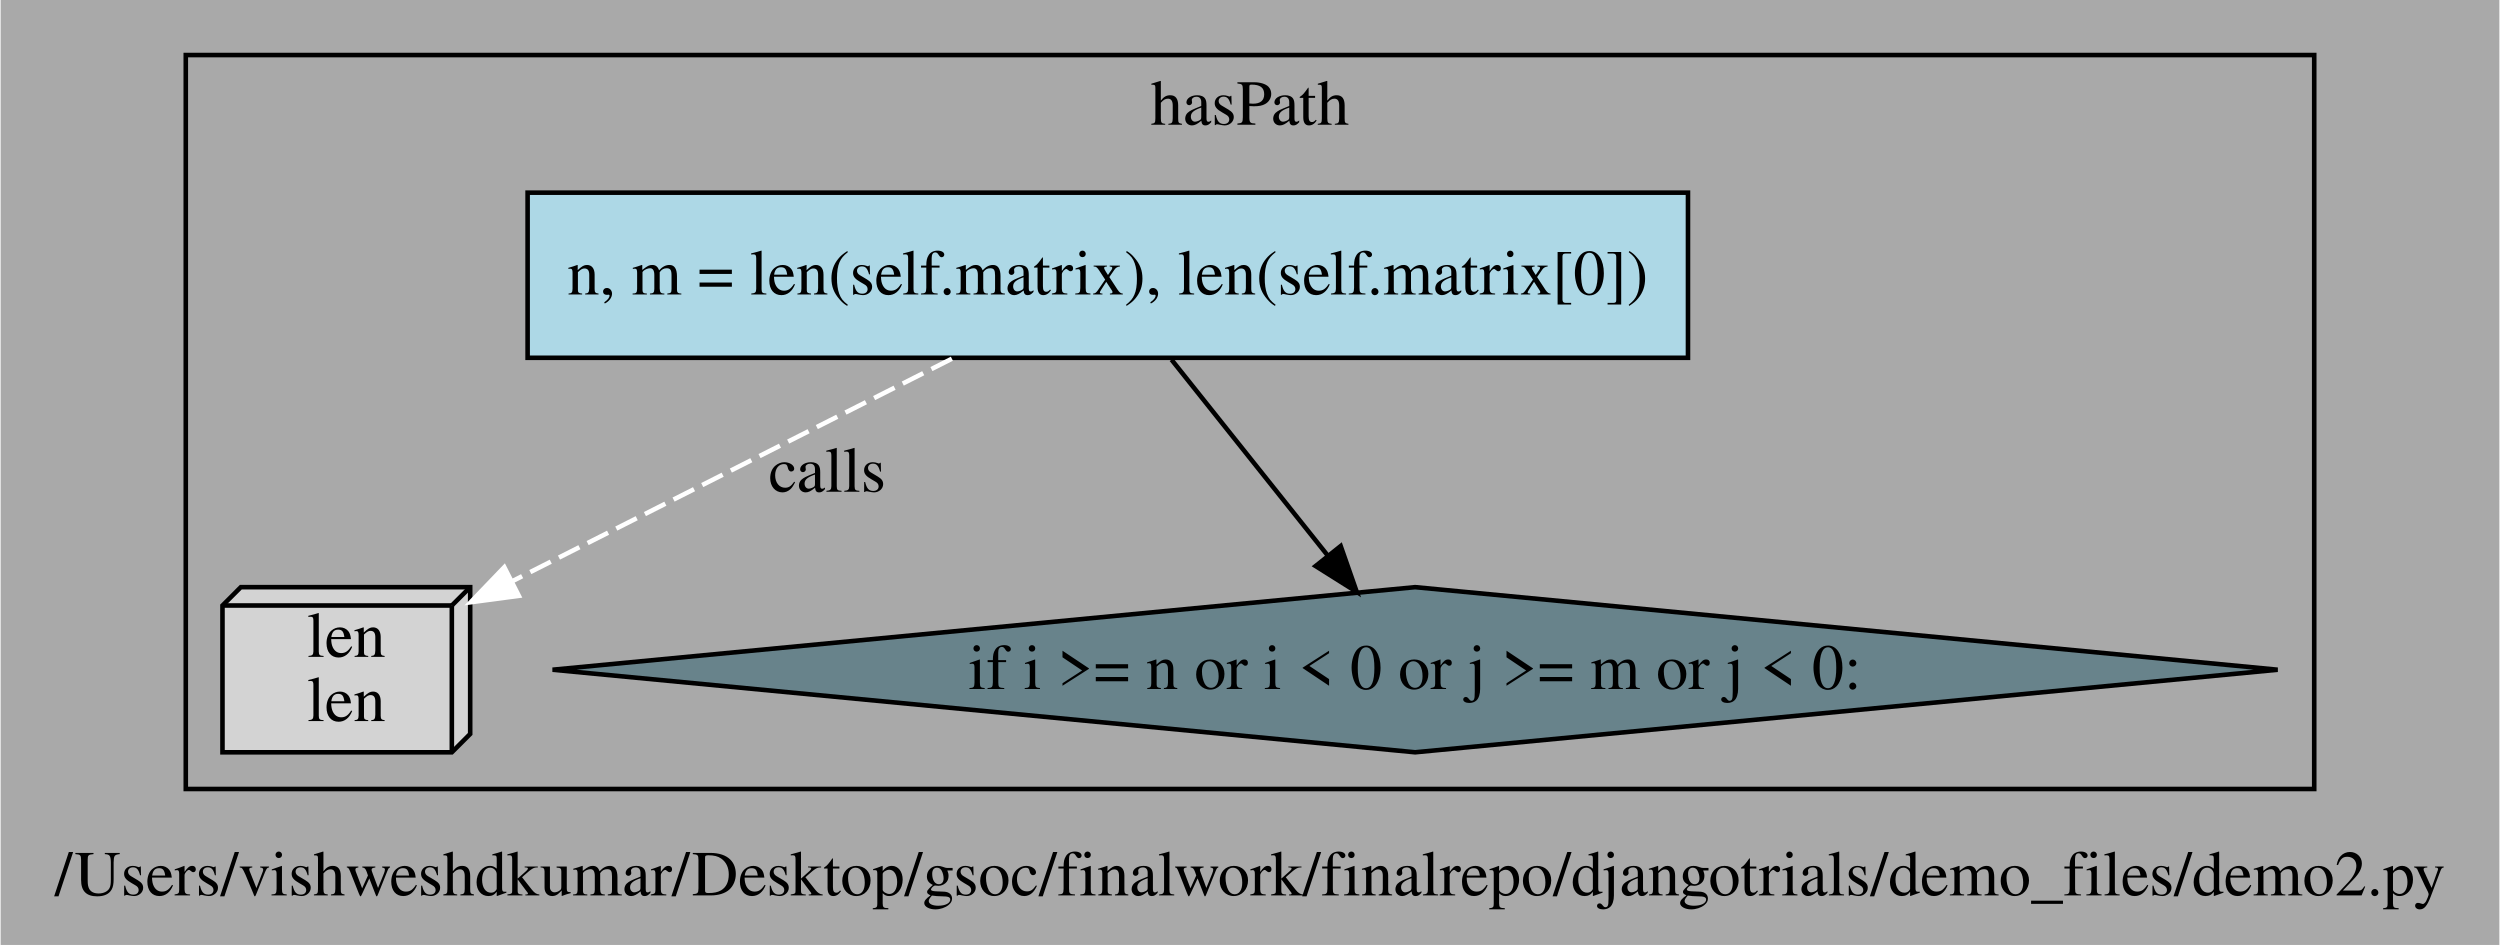
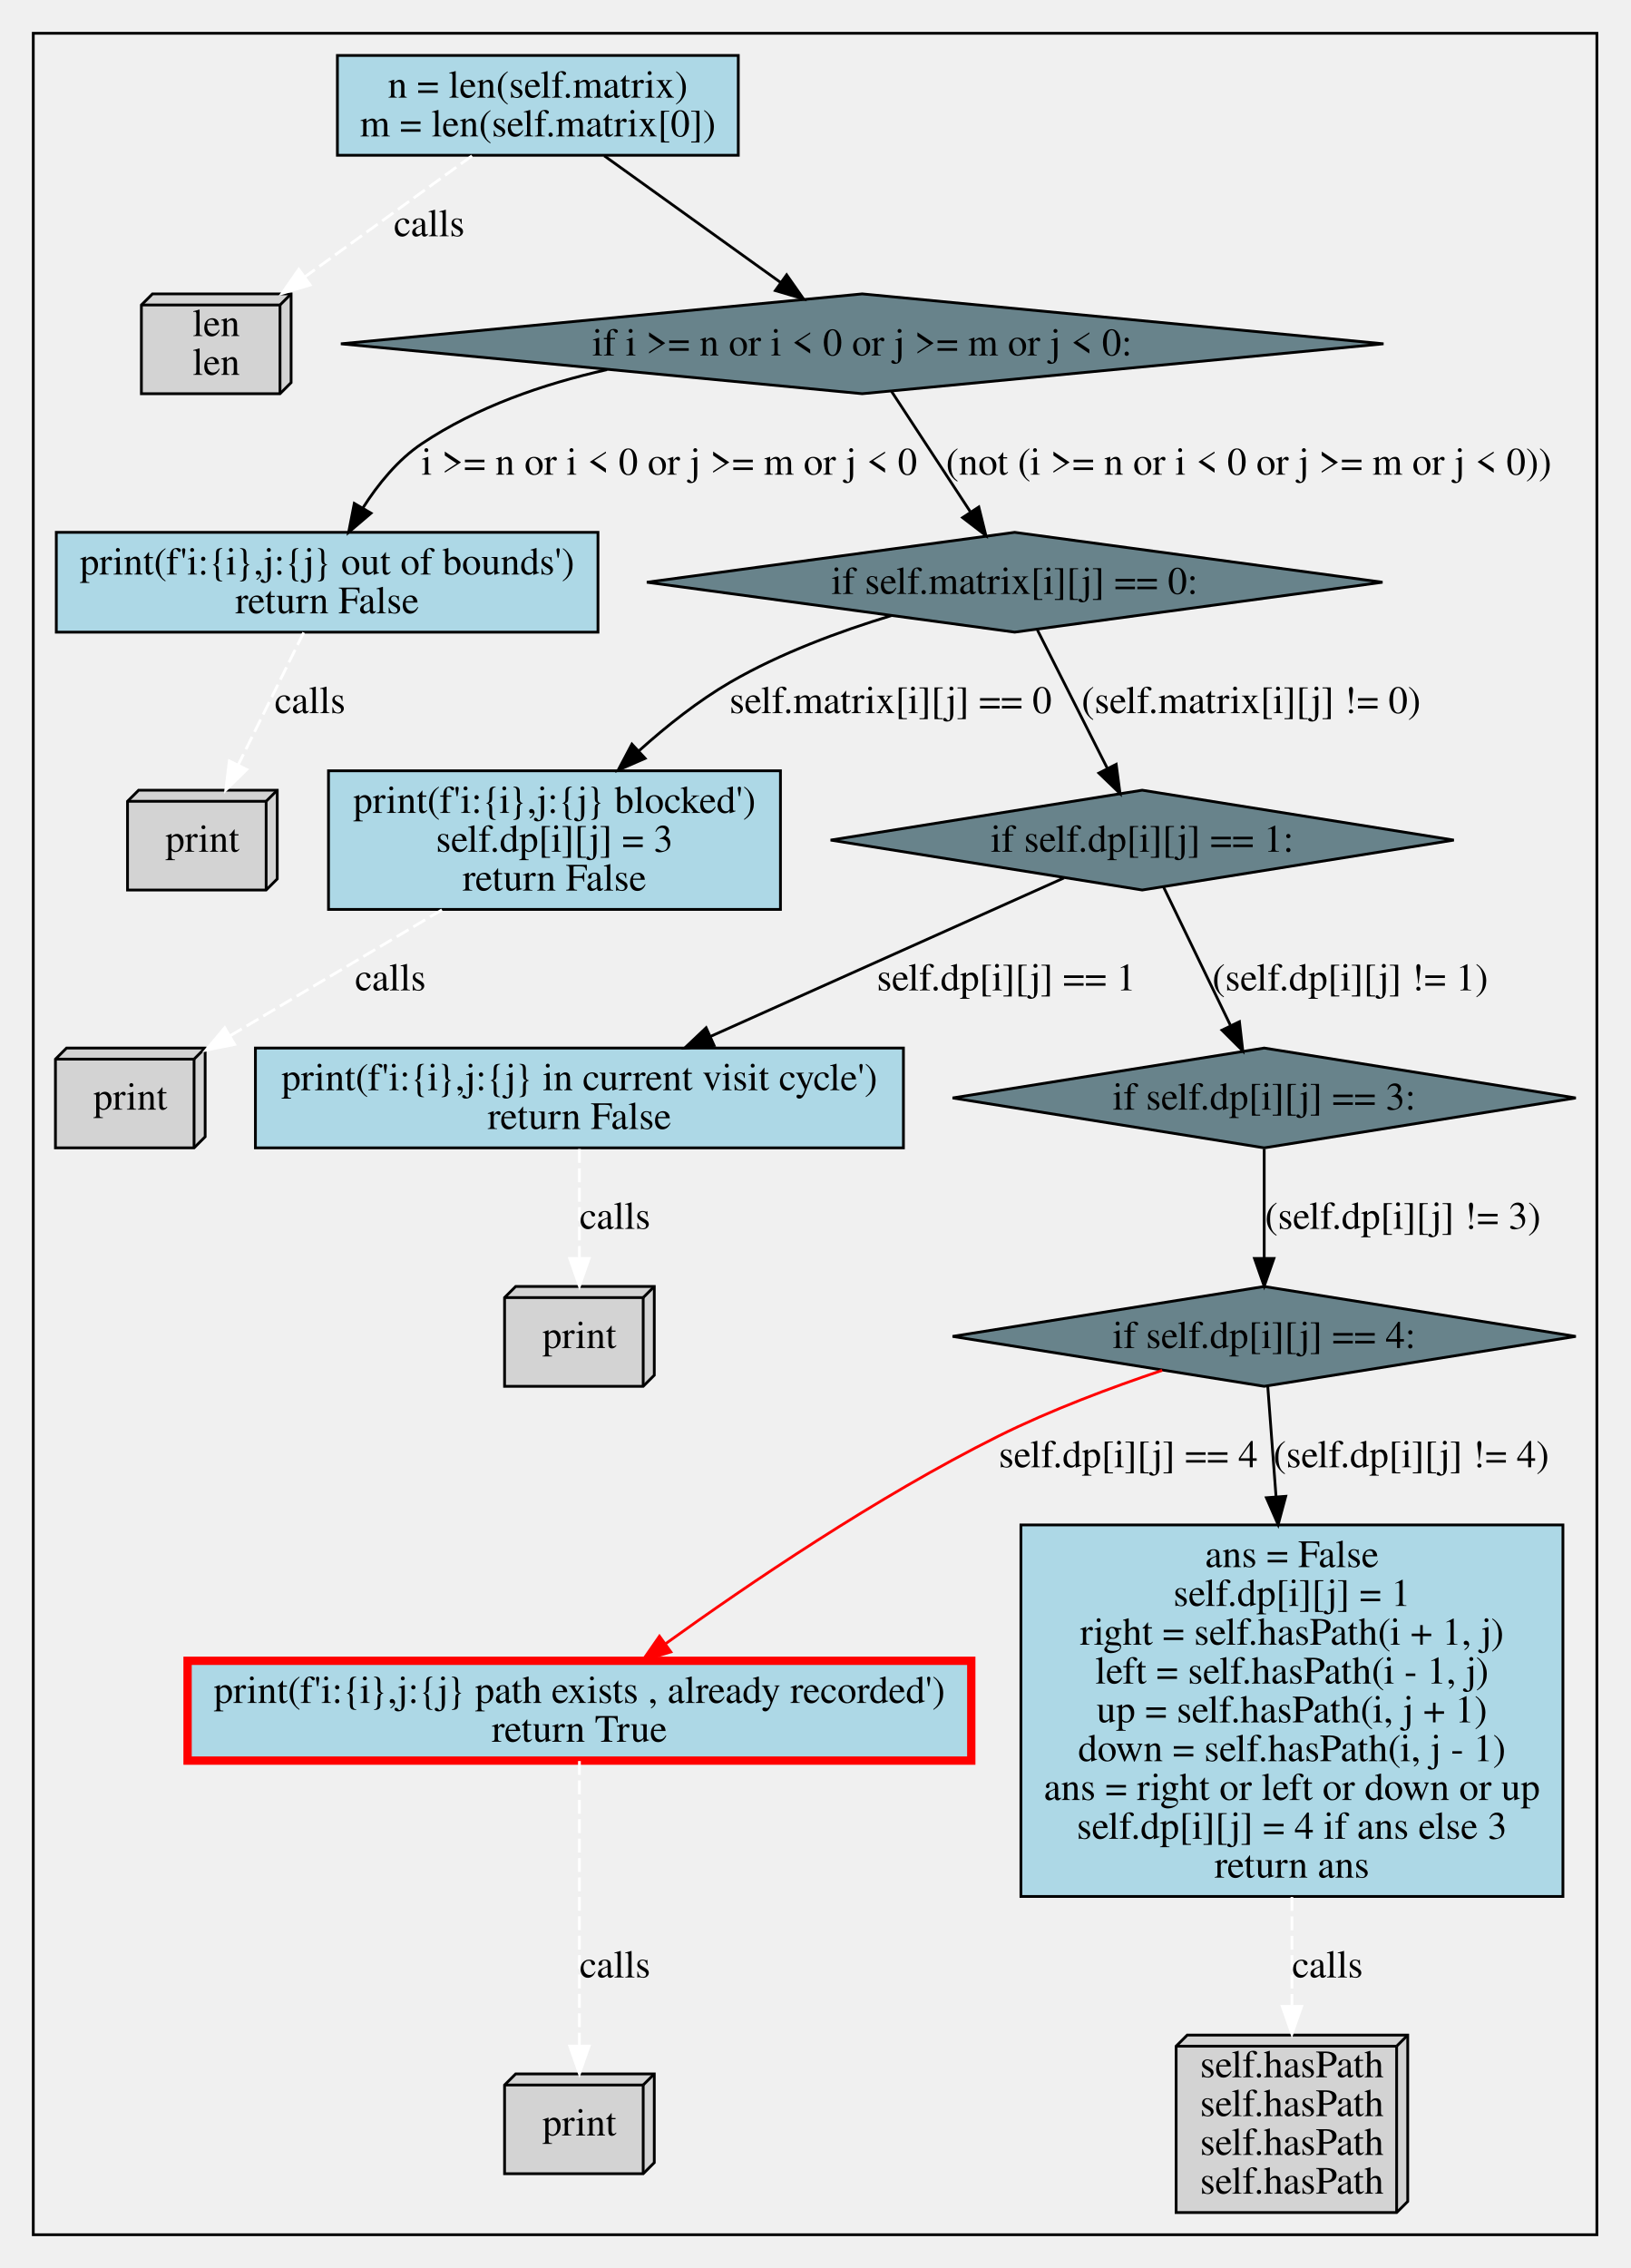
- <svg xmlns="http://www.w3.org/2000/svg" width="545pt" height="206pt" viewBox="0.00 0.00 544.66 206.00">
-   <g id="graph0" class="graph" transform="scale(1 1) rotate(0) translate(4 202)">
-     <polygon fill="darkgray" stroke="transparent" points="-4,4 -4,-202 540.66,-202 540.66,4 -4,4" />
-     <text text-anchor="middle" x="268.33" y="-6.8" font-family="Times,serif" font-size="14.00">/Users/vishweshdkumar/Desktop/gsoc/finalwork/finalrepo/djangotrials/demo_files/demo2.py</text>
+ <svg xmlns="http://www.w3.org/2000/svg" width="588pt" height="818pt" viewBox="0.00 0.00 588.00 818.00">
+   <g id="graph0" class="graph" transform="scale(1 1) rotate(0) translate(4 814)">
    <g id="clust1" class="cluster">
-       <polygon fill="darkgray" stroke="black" points="36.33,-30 36.33,-190 500.33,-190 500.33,-30 36.33,-30" />
-       <text text-anchor="middle" x="268.33" y="-174.8" font-family="Times,serif" font-size="14.00">hasPath</text>
+       <polygon fill="transparent" stroke="black" points="8,-8 8,-802 572,-802 572,-8 8,-8" />
    </g>
    <g id="node1" class="node">
-       <polygon fill="lightblue" stroke="black" points="363.81,-160 110.85,-160 110.85,-124 363.81,-124 363.81,-160" />
-       <text text-anchor="middle" x="237.33" y="-137.8" font-family="Times,serif" font-size="14.00">n, m = len(self.matrix), len(self.matrix[0])</text>
+       <polygon fill="lightblue" stroke="black" points="262.3,-794 117.7,-794 117.7,-758 262.3,-758 262.3,-794" />
+       <text text-anchor="middle" x="190" y="-778.8" font-family="Times,serif" font-size="14.00">n = len(self.matrix)</text>
+       <text text-anchor="middle" x="190" y="-764.8" font-family="Times,serif" font-size="14.00">m = len(self.matrix[0])</text>
    </g>
    <g id="node2" class="node">
-       <polygon fill="lightgrey" stroke="black" points="98.33,-74 48.33,-74 44.33,-70 44.33,-38 94.33,-38 98.33,-42 98.33,-74" />
-       <polyline fill="none" stroke="black" points="94.33,-70 44.33,-70 " />
-       <polyline fill="none" stroke="black" points="94.33,-70 94.33,-38 " />
-       <polyline fill="none" stroke="black" points="94.33,-70 98.33,-74 " />
-       <text text-anchor="middle" x="71.33" y="-58.8" font-family="Times,serif" font-size="14.00">len</text>
-       <text text-anchor="middle" x="71.33" y="-44.8" font-family="Times,serif" font-size="14.00">len</text>
+       <polygon fill="lightgrey" stroke="black" points="101,-708 51,-708 47,-704 47,-672 97,-672 101,-676 101,-708" />
+       <polyline fill="none" stroke="black" points="97,-704 47,-704 " />
+       <polyline fill="none" stroke="black" points="97,-704 97,-672 " />
+       <polyline fill="none" stroke="black" points="97,-704 101,-708 " />
+       <text text-anchor="middle" x="74" y="-692.8" font-family="Times,serif" font-size="14.00">len</text>
+       <text text-anchor="middle" x="74" y="-678.8" font-family="Times,serif" font-size="14.00">len</text>
    </g>
    <g id="edge1" class="edge">
-       <path fill="none" stroke="white" stroke-dasharray="5,2" d="M203.34,-123.8C175.47,-109.7 136.12,-89.79 107.64,-75.37" />
-       <polygon fill="white" stroke="white" points="108.93,-72.11 98.43,-70.71 105.77,-78.35 108.93,-72.11" />
-       <text text-anchor="middle" x="176.16" y="-94.8" font-family="Times,serif" font-size="14.00">calls</text>
+       <path fill="none" stroke="white" stroke-dasharray="5,2" d="M166.25,-757.8C148.81,-745.17 124.94,-727.89 105.85,-714.06" />
+       <polygon fill="white" stroke="white" points="107.87,-711.21 97.72,-708.18 103.77,-716.88 107.87,-711.21" />
+       <text text-anchor="middle" x="150.83" y="-728.8" font-family="Times,serif" font-size="14.00">calls</text>
    </g>
    <g id="node3" class="node">
-       <polygon fill="#68838b" stroke="black" points="304.33,-74 116.29,-56 304.33,-38 492.36,-56 304.33,-74" />
-       <text text-anchor="middle" x="304.33" y="-51.8" font-family="Times,serif" font-size="14.00">if i &gt;= n or i &lt; 0 or j &gt;= m or j &lt; 0:</text>
+       <polygon fill="#68838b" stroke="black" points="307,-708 118.96,-690 307,-672 495.04,-690 307,-708" />
+       <text text-anchor="middle" x="307" y="-685.8" font-family="Times,serif" font-size="14.00">if i &gt;= n or i &lt; 0 or j &gt;= m or j &lt; 0:</text>
+     </g>
+     <g id="edge16" class="edge">
+       <path fill="none" stroke="black" d="M213.96,-757.8C232.36,-744.59 257.87,-726.27 277.52,-712.16" />
+       <polygon fill="black" stroke="black" points="279.74,-714.88 285.82,-706.2 275.66,-709.19 279.74,-714.88" />
+     </g>
+     <g id="node4" class="node">
+       <polygon fill="lightblue" stroke="black" points="211.69,-622 16.31,-622 16.31,-586 211.69,-586 211.69,-622" />
+       <text text-anchor="middle" x="114" y="-606.8" font-family="Times,serif" font-size="14.00">print(f'i:{i},j:{j} out of bounds')</text>
+       <text text-anchor="middle" x="114" y="-592.8" font-family="Times,serif" font-size="14.00">return False</text>
+     </g>
+     <g id="edge3" class="edge">
+       <path fill="none" stroke="black" d="M214.97,-680.68C191.78,-675.48 167.91,-667.18 148.19,-654 139.49,-648.18 132.33,-639.33 126.86,-630.75" />
+       <polygon fill="black" stroke="black" points="129.83,-628.91 121.76,-622.04 123.79,-632.44 129.83,-628.91" />
+       <text text-anchor="middle" x="237.4" y="-642.8" font-family="Times,serif" font-size="14.00">i &gt;= n or i &lt; 0 or j &gt;= m or j &lt; 0</text>
+     </g>
+     <g id="node6" class="node">
+       <polygon fill="#68838b" stroke="black" points="362,-622 229.33,-604 362,-586 494.67,-604 362,-622" />
+       <text text-anchor="middle" x="362" y="-599.8" font-family="Times,serif" font-size="14.00">if self.matrix[i][j] == 0:</text>
+     </g>
+     <g id="edge15" class="edge">
+       <path fill="none" stroke="black" d="M317.6,-672.8C325.64,-660.52 336.83,-643.44 345.96,-629.49" />
+       <polygon fill="black" stroke="black" points="349.06,-631.14 351.61,-620.86 343.21,-627.31 349.06,-631.14" />
+       <text text-anchor="middle" x="446.42" y="-642.8" font-family="Times,serif" font-size="14.00">(not (i &gt;= n or i &lt; 0 or j &gt;= m or j &lt; 0))</text>
+     </g>
+     <g id="node5" class="node">
+       <polygon fill="lightgrey" stroke="black" points="96,-529 46,-529 42,-525 42,-493 92,-493 96,-497 96,-529" />
+       <polyline fill="none" stroke="black" points="92,-525 42,-525 " />
+       <polyline fill="none" stroke="black" points="92,-525 92,-493 " />
+       <polyline fill="none" stroke="black" points="92,-525 96,-529 " />
+       <text text-anchor="middle" x="69" y="-506.8" font-family="Times,serif" font-size="14.00">print</text>
    </g>
    <g id="edge2" class="edge">
-       <path fill="none" stroke="black" d="M251.21,-123.6C261.05,-111.26 274.38,-94.55 285.22,-80.96" />
-       <polygon fill="black" stroke="black" points="288.1,-82.96 291.6,-72.96 282.63,-78.6 288.1,-82.96" />
+       <path fill="none" stroke="white" stroke-dasharray="5,2" d="M105.54,-585.88C98.87,-572.41 89.48,-553.41 81.88,-538.05" />
+       <polygon fill="white" stroke="white" points="85,-536.45 77.43,-529.04 78.72,-539.56 85,-536.45" />
+       <text text-anchor="middle" x="107.83" y="-556.8" font-family="Times,serif" font-size="14.00">calls</text>
+     </g>
+     <g id="node7" class="node">
+       <polygon fill="lightblue" stroke="black" points="277.51,-536 114.49,-536 114.49,-486 277.51,-486 277.51,-536" />
+       <text text-anchor="middle" x="196" y="-520.8" font-family="Times,serif" font-size="14.00">print(f'i:{i},j:{j} blocked')</text>
+       <text text-anchor="middle" x="196" y="-506.8" font-family="Times,serif" font-size="14.00">self.dp[i][j] = 3</text>
+       <text text-anchor="middle" x="196" y="-492.8" font-family="Times,serif" font-size="14.00">return False</text>
+     </g>
+     <g id="edge5" class="edge">
+       <path fill="none" stroke="black" d="M317.48,-591.96C298.84,-586.3 277.41,-578.38 259.52,-568 247.88,-561.25 236.45,-552.16 226.56,-543.28" />
+       <polygon fill="black" stroke="black" points="228.69,-540.48 218.98,-536.25 223.93,-545.61 228.69,-540.48" />
+       <text text-anchor="middle" x="317.24" y="-556.8" font-family="Times,serif" font-size="14.00">self.matrix[i][j] == 0</text>
+     </g>
+     <g id="node9" class="node">
+       <polygon fill="#68838b" stroke="black" points="408,-529 295.61,-511 408,-493 520.39,-511 408,-529" />
+       <text text-anchor="middle" x="408" y="-506.8" font-family="Times,serif" font-size="14.00">if self.dp[i][j] == 1:</text>
+     </g>
+     <g id="edge14" class="edge">
+       <path fill="none" stroke="black" d="M370.22,-586.73C377.2,-572.93 387.32,-552.91 395.33,-537.06" />
+       <polygon fill="black" stroke="black" points="398.61,-538.33 400,-527.82 392.37,-535.17 398.61,-538.33" />
+       <text text-anchor="middle" x="447.28" y="-556.8" font-family="Times,serif" font-size="14.00">(self.matrix[i][j] != 0)</text>
+     </g>
+     <g id="node8" class="node">
+       <polygon fill="lightgrey" stroke="black" points="70,-436 20,-436 16,-432 16,-400 66,-400 70,-404 70,-436" />
+       <polyline fill="none" stroke="black" points="66,-432 16,-432 " />
+       <polyline fill="none" stroke="black" points="66,-432 66,-400 " />
+       <polyline fill="none" stroke="black" points="66,-432 70,-436 " />
+       <text text-anchor="middle" x="43" y="-413.8" font-family="Times,serif" font-size="14.00">print</text>
+     </g>
+     <g id="edge4" class="edge">
+       <path fill="none" stroke="white" stroke-dasharray="5,2" d="M155.4,-485.85C131.64,-471.72 101.91,-454.04 78.99,-440.41" />
+       <polygon fill="white" stroke="white" points="80.64,-437.31 70.25,-435.21 77.06,-443.33 80.64,-437.31" />
+       <text text-anchor="middle" x="136.83" y="-456.8" font-family="Times,serif" font-size="14.00">calls</text>
+     </g>
+     <g id="node10" class="node">
+       <polygon fill="lightblue" stroke="black" points="321.87,-436 88.13,-436 88.13,-400 321.87,-400 321.87,-436" />
+       <text text-anchor="middle" x="205" y="-420.8" font-family="Times,serif" font-size="14.00">print(f'i:{i},j:{j} in current visit cycle')</text>
+       <text text-anchor="middle" x="205" y="-406.8" font-family="Times,serif" font-size="14.00">return False</text>
+     </g>
+     <g id="edge7" class="edge">
+       <path fill="none" stroke="black" d="M379.77,-497.35C346.79,-482.56 291.71,-457.87 252.2,-440.16" />
+       <polygon fill="black" stroke="black" points="253.57,-436.94 243.01,-436.04 250.7,-443.32 253.57,-436.94" />
+       <text text-anchor="middle" x="358.97" y="-456.8" font-family="Times,serif" font-size="14.00">self.dp[i][j] == 1</text>
+     </g>
+     <g id="node12" class="node">
+       <polygon fill="#68838b" stroke="black" points="452,-436 339.61,-418 452,-400 564.39,-418 452,-436" />
+       <text text-anchor="middle" x="452" y="-413.8" font-family="Times,serif" font-size="14.00">if self.dp[i][j] == 3:</text>
+     </g>
+     <g id="edge13" class="edge">
+       <path fill="none" stroke="black" d="M415.66,-494.15C422.31,-480.4 432.05,-460.26 439.77,-444.29" />
+       <polygon fill="black" stroke="black" points="443.07,-445.5 444.28,-434.97 436.77,-442.45 443.07,-445.5" />
+       <text text-anchor="middle" x="483.01" y="-456.8" font-family="Times,serif" font-size="14.00">(self.dp[i][j] != 1)</text>
+     </g>
+     <g id="node11" class="node">
+       <polygon fill="lightgrey" stroke="black" points="232,-350 182,-350 178,-346 178,-314 228,-314 232,-318 232,-350" />
+       <polyline fill="none" stroke="black" points="228,-346 178,-346 " />
+       <polyline fill="none" stroke="black" points="228,-346 228,-314 " />
+       <polyline fill="none" stroke="black" points="228,-346 232,-350 " />
+       <text text-anchor="middle" x="205" y="-327.8" font-family="Times,serif" font-size="14.00">print</text>
+     </g>
+     <g id="edge6" class="edge">
+       <path fill="none" stroke="white" stroke-dasharray="5,2" d="M205,-399.6C205,-388.26 205,-373.23 205,-360.32" />
+       <polygon fill="white" stroke="white" points="208.5,-360.1 205,-350.1 201.5,-360.1 208.5,-360.1" />
+       <text text-anchor="middle" x="217.83" y="-370.8" font-family="Times,serif" font-size="14.00">calls</text>
+     </g>
+     <g id="node13" class="node">
+       <polygon fill="#68838b" stroke="black" points="452,-350 339.61,-332 452,-314 564.39,-332 452,-350" />
+       <text text-anchor="middle" x="452" y="-327.8" font-family="Times,serif" font-size="14.00">if self.dp[i][j] == 4:</text>
+     </g>
+     <g id="edge12" class="edge">
+       <path fill="none" stroke="black" d="M452,-399.6C452,-388.26 452,-373.23 452,-360.32" />
+       <polygon fill="black" stroke="black" points="455.5,-360.1 452,-350.1 448.5,-360.1 455.5,-360.1" />
+       <text text-anchor="middle" x="502.01" y="-370.8" font-family="Times,serif" font-size="14.00">(self.dp[i][j] != 3)</text>
+     </g>
+     <g id="curr_block" class="node">
+       <polygon fill="lightblue" stroke="red" stroke-width="3" points="346.34,-215 63.66,-215 63.66,-179 346.34,-179 346.34,-215" />
+       <text text-anchor="middle" x="205" y="-199.8" font-family="Times,serif" font-size="14.00">print(f'i:{i},j:{j} path exists , already recorded')</text>
+       <text text-anchor="middle" x="205" y="-185.8" font-family="Times,serif" font-size="14.00">return True</text>
+     </g>
+     <g id="curr_link" class="edge">
+       <path fill="none" stroke="red" d="M415.2,-319.75C397,-313.64 374.95,-305.42 356.07,-296 312.4,-274.22 265.82,-242.57 236.11,-221.18" />
+       <polygon fill="red" stroke="red" points="237.98,-218.2 227.83,-215.16 233.87,-223.87 237.98,-218.2" />
+       <text text-anchor="middle" x="402.97" y="-284.8" font-family="Times,serif" font-size="14.00">self.dp[i][j] == 4</text>
+     </g>
+     <g id="node16" class="node">
+       <polygon fill="lightblue" stroke="black" points="559.75,-264 364.25,-264 364.25,-130 559.75,-130 559.75,-264" />
+       <text text-anchor="middle" x="462" y="-248.8" font-family="Times,serif" font-size="14.00">ans = False</text>
+       <text text-anchor="middle" x="462" y="-234.8" font-family="Times,serif" font-size="14.00">self.dp[i][j] = 1</text>
+       <text text-anchor="middle" x="462" y="-220.8" font-family="Times,serif" font-size="14.00">right = self.hasPath(i + 1, j)</text>
+       <text text-anchor="middle" x="462" y="-206.8" font-family="Times,serif" font-size="14.00">left = self.hasPath(i - 1, j)</text>
+       <text text-anchor="middle" x="462" y="-192.8" font-family="Times,serif" font-size="14.00">up = self.hasPath(i, j + 1)</text>
+       <text text-anchor="middle" x="462" y="-178.8" font-family="Times,serif" font-size="14.00">down = self.hasPath(i, j - 1)</text>
+       <text text-anchor="middle" x="462" y="-164.8" font-family="Times,serif" font-size="14.00">ans = right or left or down or up</text>
+       <text text-anchor="middle" x="462" y="-150.8" font-family="Times,serif" font-size="14.00">self.dp[i][j] = 4 if ans else 3</text>
+       <text text-anchor="middle" x="462" y="-136.8" font-family="Times,serif" font-size="14.00">return ans</text>
+     </g>
+     <g id="edge11" class="edge">
+       <path fill="none" stroke="black" d="M453.27,-314.16C454.06,-303.61 455.14,-289.18 456.28,-274.08" />
+       <polygon fill="black" stroke="black" points="459.77,-274.33 457.03,-264.1 452.79,-273.81 459.77,-274.33" />
+       <text text-anchor="middle" x="505.01" y="-284.8" font-family="Times,serif" font-size="14.00">(self.dp[i][j] != 4)</text>
+     </g>
+     <g id="node15" class="node">
+       <polygon fill="lightgrey" stroke="black" points="232,-66 182,-66 178,-62 178,-30 228,-30 232,-34 232,-66" />
+       <polyline fill="none" stroke="black" points="228,-62 178,-62 " />
+       <polyline fill="none" stroke="black" points="228,-62 228,-30 " />
+       <polyline fill="none" stroke="black" points="228,-62 232,-66 " />
+       <text text-anchor="middle" x="205" y="-43.8" font-family="Times,serif" font-size="14.00">print</text>
+     </g>
+     <g id="edge8" class="edge">
+       <path fill="none" stroke="white" stroke-dasharray="5,2" d="M205,-178.85C205,-153.62 205,-106.26 205,-76.24" />
+       <polygon fill="white" stroke="white" points="208.5,-76.04 205,-66.04 201.5,-76.04 208.5,-76.04" />
+       <text text-anchor="middle" x="217.83" y="-100.8" font-family="Times,serif" font-size="14.00">calls</text>
+     </g>
+     <g id="node17" class="node">
+       <polygon fill="lightgrey" stroke="black" points="503.77,-80 424.23,-80 420.23,-76 420.23,-16 499.77,-16 503.77,-20 503.77,-80" />
+       <polyline fill="none" stroke="black" points="499.77,-76 420.23,-76 " />
+       <polyline fill="none" stroke="black" points="499.77,-76 499.77,-16 " />
+       <polyline fill="none" stroke="black" points="499.77,-76 503.77,-80 " />
+       <text text-anchor="middle" x="462" y="-64.8" font-family="Times,serif" font-size="14.00">self.hasPath</text>
+       <text text-anchor="middle" x="462" y="-50.8" font-family="Times,serif" font-size="14.00">self.hasPath</text>
+       <text text-anchor="middle" x="462" y="-36.8" font-family="Times,serif" font-size="14.00">self.hasPath</text>
+       <text text-anchor="middle" x="462" y="-22.8" font-family="Times,serif" font-size="14.00">self.hasPath</text>
+     </g>
+     <g id="edge10" class="edge">
+       <path fill="none" stroke="white" stroke-dasharray="5,2" d="M462,-129.81C462,-116.49 462,-102.85 462,-90.65" />
+       <polygon fill="white" stroke="white" points="465.5,-90.35 462,-80.35 458.5,-90.35 465.5,-90.35" />
+       <text text-anchor="middle" x="474.83" y="-100.8" font-family="Times,serif" font-size="14.00">calls</text>
    </g>
  </g>
</svg>
